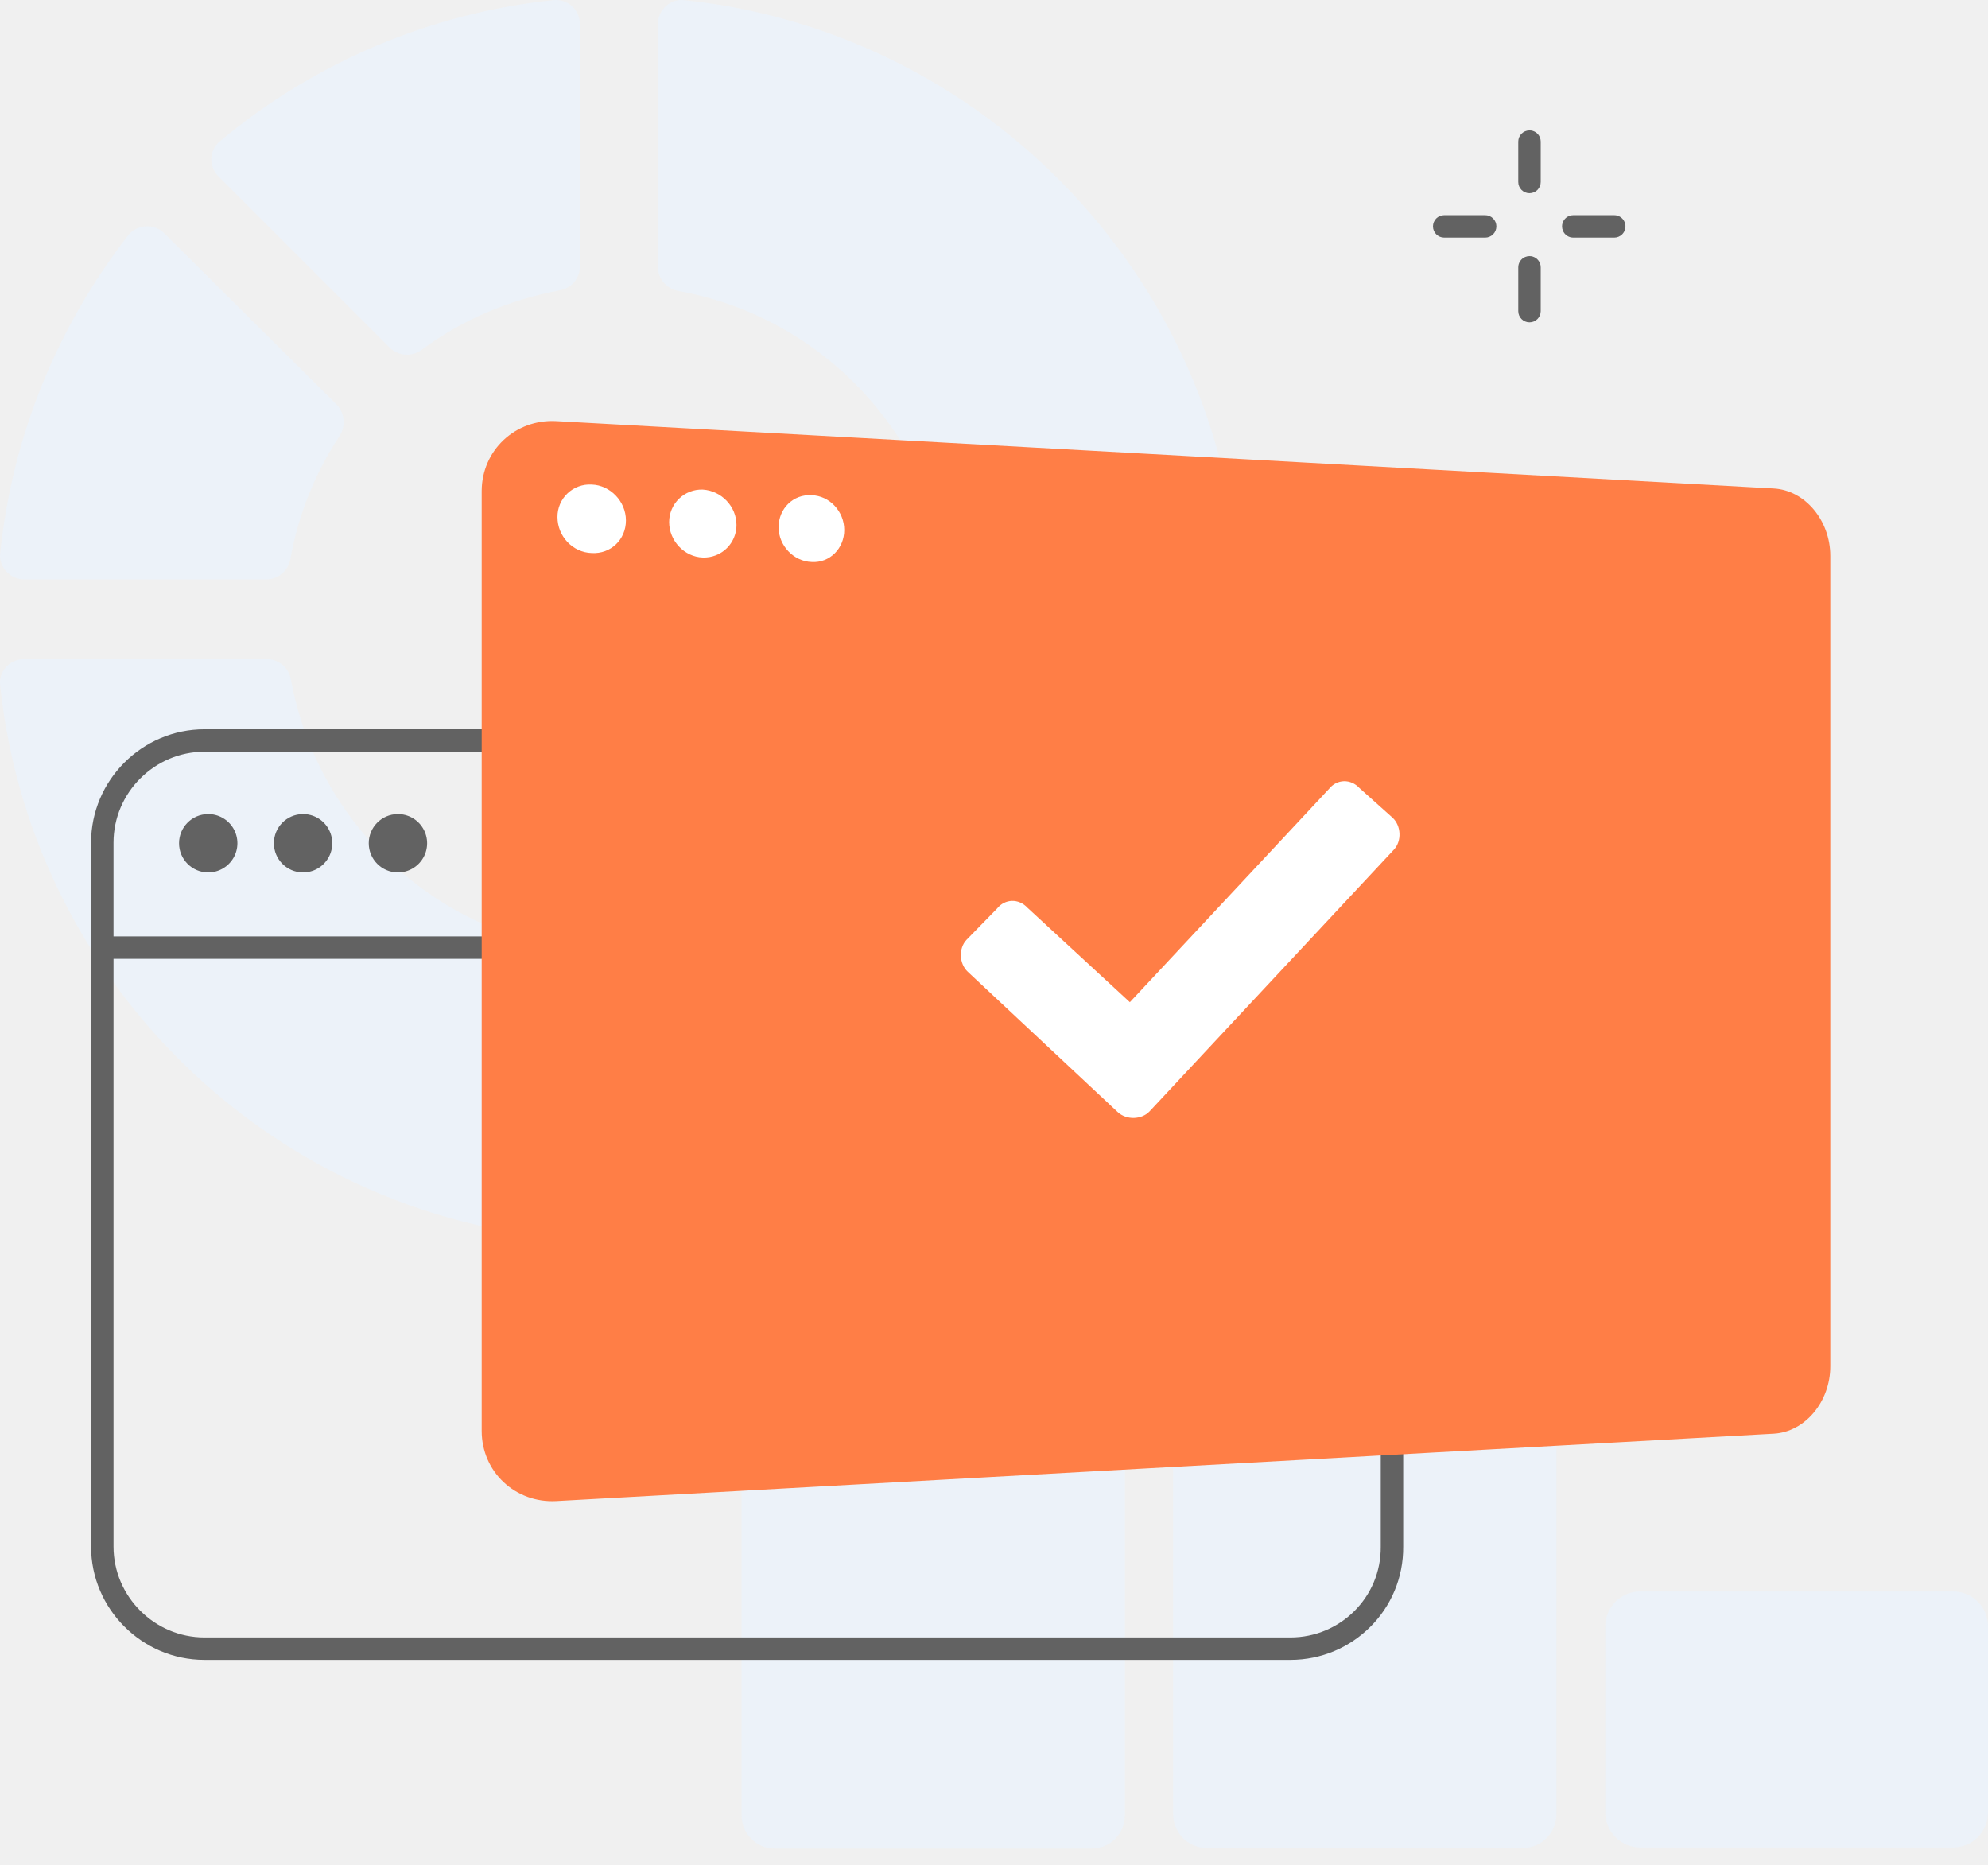
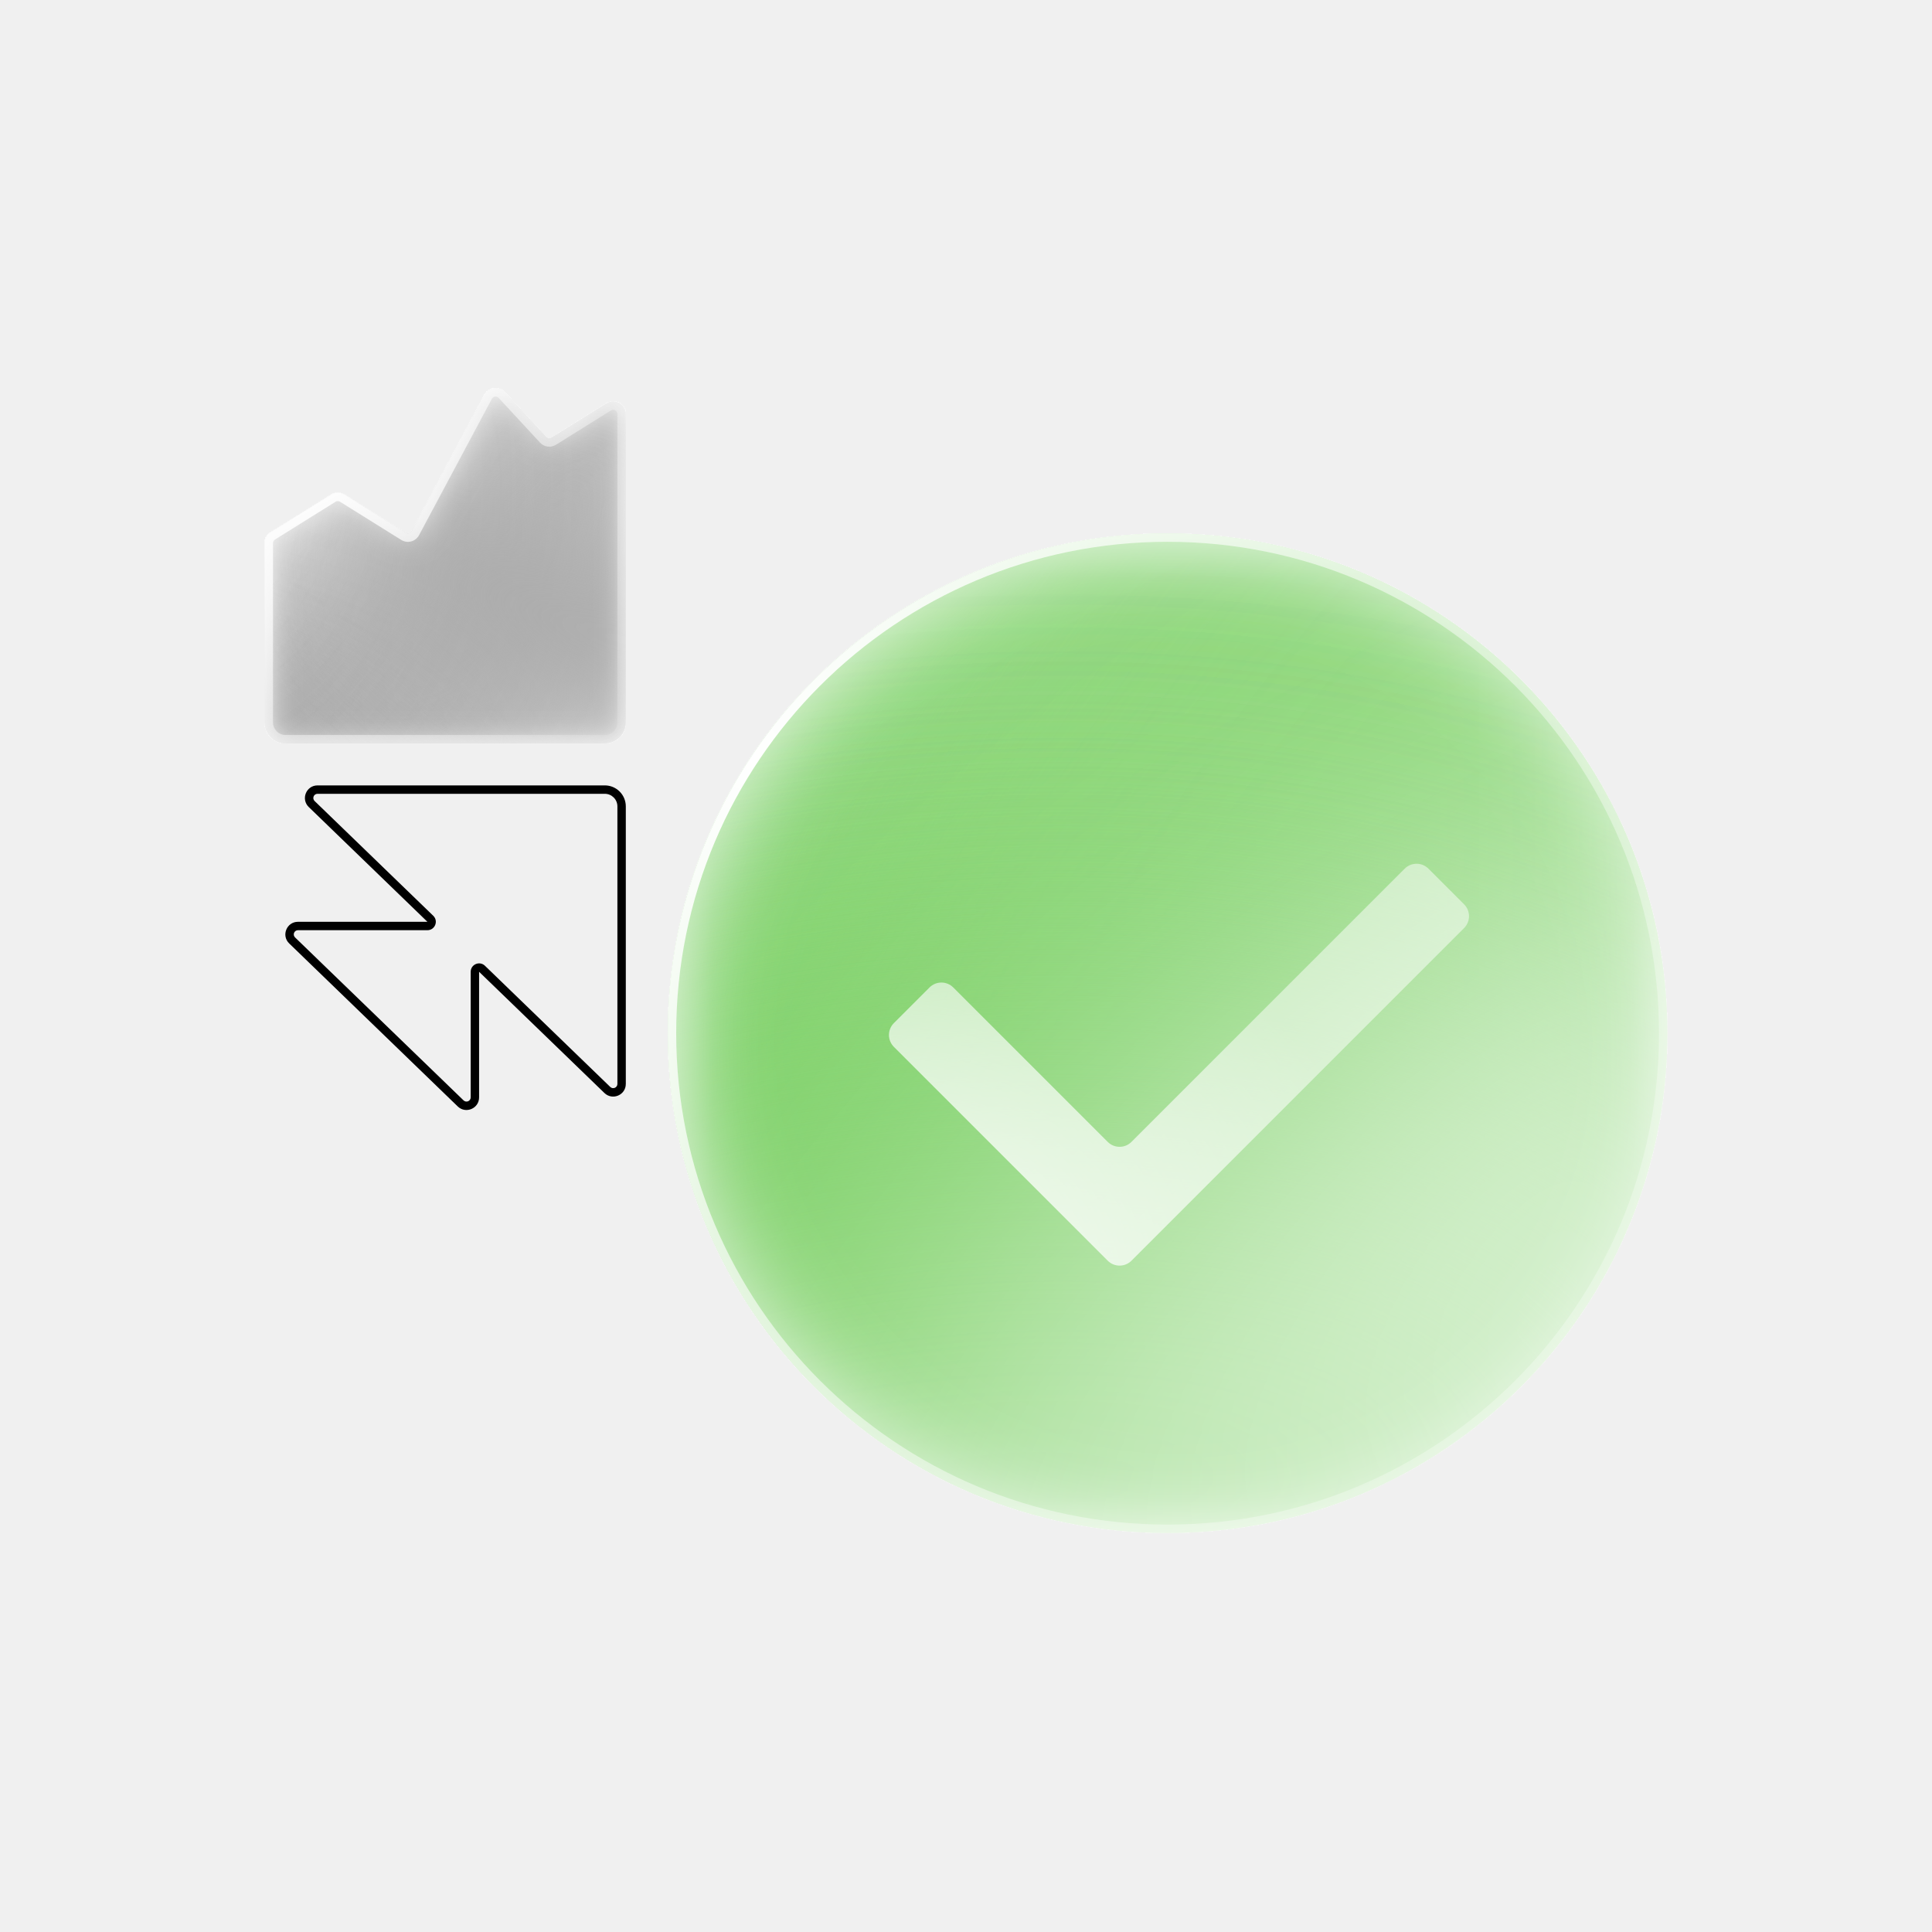
- <svg xmlns="http://www.w3.org/2000/svg" width="338" height="317" fill="none" viewBox="0 0 338 317">
-   <g clip-path="url(#a)">
-     <path fill="#ECF2F9" d="M111.858 4.13v41.222c0 2.004 1.432 3.72 3.435 4.105 27.195 4.864 47.613 29.1 46.56 57.916-1.048 29.483-25.094 53.433-54.483 54.577-28.815 1.051-52.955-19.369-57.919-46.467a4.188 4.188 0 0 0-4.104-3.436H4.132c-2.479 0-4.389 2.1-4.104 4.483 5.633 53.436 51.05 94.942 106.108 94.464 57.441-.475 104.29-47.421 104.768-104.862C211.38 51.077 169.777 5.659 116.341.024c-2.385-.285-4.483 1.627-4.483 4.107Z" />
-     <path fill="#ECF2F9" fill-rule="evenodd" d="m37.149 29.99 29.104 29.102a4.194 4.194 0 0 0 5.44.382c6.774-5.058 14.787-8.491 23.47-10.116 2.005-.38 3.436-2.004 3.436-4.102V4.13c0-2.48-2.1-4.39-4.58-4.104a105.741 105.741 0 0 0-56.583 23.95c-1.907 1.528-2.004 4.297-.287 6.01v.003ZM21.786 40.01C9.957 55.278 2.133 73.786.035 94.017c-.29 2.386 1.714 4.484 4.102 4.484H45.26c2.003 0 3.72-1.432 4.104-3.436a55.528 55.528 0 0 1 8.394-20.99 4.318 4.318 0 0 0-.475-5.249L27.989 39.722c-1.717-1.81-4.674-1.622-6.203.288ZM131.71 196.397h53.911c3.054 0 5.533 2.48 5.63 5.63v106.582a5.638 5.638 0 0 1-5.63 5.63H131.71a5.643 5.643 0 0 1-5.63-5.63V202.027a5.643 5.643 0 0 1 5.63-5.63Zm127.192 44.276h-53.718a5.74 5.74 0 0 0-5.727 5.724v62.023a5.743 5.743 0 0 0 5.724 5.725h53.721a5.739 5.739 0 0 0 5.724-5.725v-62.023a5.735 5.735 0 0 0-1.682-4.042 5.735 5.735 0 0 0-4.042-1.682Zm19.942 29.867h53.244a5.946 5.946 0 0 1 5.915 5.915v31.68a5.948 5.948 0 0 1-5.915 5.915h-53.244a5.94 5.94 0 0 1-5.915-5.915v-31.68a5.941 5.941 0 0 1 5.915-5.915Z" clip-rule="evenodd" />
-     <path fill="#626262" fill-rule="evenodd" d="M34.76 127.791c-8.489 0-15.459 6.97-15.459 15.458v119.655c0 8.488 6.97 15.458 15.457 15.458h184.635c8.498 0 15.446-6.88 15.362-15.439V143.252c0-8.491-6.97-15.461-15.457-15.461H34.758h.002Zm184.633 154.386H34.76c-10.599 0-19.276-8.677-19.276-19.273V143.252c0-10.599 8.68-19.276 19.276-19.276h184.538c10.594 0 19.274 8.677 19.274 19.273v119.645c.101 10.712-8.595 19.283-19.179 19.283Z" clip-rule="evenodd" />
-     <path fill="#626262" d="M35.334 148.31a4.962 4.962 0 1 0 0-9.923 4.962 4.962 0 0 0 0 9.923Zm16.125 0a4.962 4.962 0 1 0 0-9.923 4.962 4.962 0 0 0 0 9.923Zm16.128 0a4.962 4.962 0 1 0 0-9.923 4.962 4.962 0 0 0 0 9.923Z" />
-     <path fill="#626262" fill-rule="evenodd" d="M15.771 161.091a1.908 1.908 0 0 1 1.908-1.907h218.413c.506 0 .991.201 1.349.558a1.91 1.91 0 0 1 0 2.698 1.91 1.91 0 0 1-1.349.558H17.682a1.904 1.904 0 0 1-1.763-1.177 1.913 1.913 0 0 1-.148-.73Z" clip-rule="evenodd" />
-     <path fill="#FF7E46" d="M301.548 243.725 94.586 255.176c-6.965.381-12.69-4.962-12.69-11.929V83.517c0-6.965 5.725-12.308 12.69-11.926l206.962 11.45c5.343.286 9.638 5.438 9.638 11.45v137.783c0 6.011-4.295 11.166-9.638 11.451Z" />
-     <path fill="#fff" d="M195.461 188.918c-1.354 1.449-3.945 1.516-5.418.14l-25.502-23.86c-1.472-1.377-1.579-3.969-.224-5.42l5.2-5.324c1.345-1.688 3.699-1.748 5.181-.135l17.402 16.055 33.861-36.268c1.342-1.685 3.698-1.745 5.178-.135l5.63 5.041c1.473 1.376 1.579 3.969.225 5.42l-41.533 44.486Z" />
-     <path fill="#fff" fill-rule="evenodd" d="M106.421 88.479c0 3.245-2.578 5.724-5.821 5.533-3.244-.096-5.82-2.86-5.82-6.108a5.486 5.486 0 0 1 5.818-5.53c3.151.096 5.823 2.86 5.823 6.105Zm18.795.76a5.515 5.515 0 0 1-3.545 5.174 5.526 5.526 0 0 1-2.179.362c-3.148-.096-5.724-2.863-5.724-6.011a5.53 5.53 0 0 1 1.684-3.986 5.517 5.517 0 0 1 4.04-1.548c3.148.19 5.724 2.859 5.724 6.01Zm12.787 6.3c3.054.19 5.535-2.292 5.535-5.44 0-3.148-2.481-5.819-5.535-5.915-3.149-.193-5.628 2.289-5.628 5.44 0 3.147 2.576 5.818 5.628 5.914Z" clip-rule="evenodd" />
-     <path fill="#626262" fill-rule="evenodd" d="M260.045 22.166a1.903 1.903 0 0 1 1.762 1.177c.096.231.145.48.145.73v6.87a1.908 1.908 0 1 1-3.817 0v-6.868a1.908 1.908 0 0 1 1.91-1.907v-.002Zm-16.412 16.32c-.001-.25.049-.5.145-.731a1.897 1.897 0 0 1 1.033-1.034 1.91 1.91 0 0 1 .732-.144h6.965a1.904 1.904 0 0 1 1.907 1.907 1.906 1.906 0 0 1-1.907 1.907h-6.965a1.908 1.908 0 0 1-1.91-1.907v.002Zm21.946 0a1.91 1.91 0 0 1 1.178-1.765 1.89 1.89 0 0 1 .731-.144h6.966a1.906 1.906 0 0 1 1.348 3.255 1.906 1.906 0 0 1-1.348.559h-6.966a1.903 1.903 0 0 1-1.764-1.177 1.907 1.907 0 0 1-.145-.73v.002Zm-5.534 5.05a1.91 1.91 0 0 1 1.763 1.18c.096.232.145.48.144.73v7.444a1.908 1.908 0 1 1-3.817 0v-7.444a1.908 1.908 0 0 1 1.179-1.762c.232-.096.48-.148.731-.147Z" clip-rule="evenodd" />
+ <svg xmlns="http://www.w3.org/2000/svg" width="230" height="230" fill="none">
+   <g filter="url(#a)">
+     <mask id="b" style="mask-type:alpha" maskUnits="userSpaceOnUse" x="79" y="63" width="120" height="120">
+       <path d="M139 63.5c32.861 0 59.499 26.64 59.499 59.5 0 32.861-26.638 59.499-59.499 59.499-32.861 0-59.5-26.638-59.5-59.499 0-32.86 26.639-59.5 59.5-59.5z" fill="#000" />
+     </mask>
+     <g mask="url(#b)">
+       <mask id="c" style="mask-type:alpha" maskUnits="userSpaceOnUse" x="-114" y="-53" width="708" height="399">
+         <path fill="#fff" d="M-113.45-52.297h706.986v397.679H-113.45z" />
+       </mask>
+       <g mask="url(#c)">
+         <path fill="#fff" d="M-225.133-35.731h543.854v305.918h-543.854z" />
+         <g filter="url(#d)">
+           <path d="M-19.47 185.968c66.623 74.701 129.877 135.738 99.92 162.456-29.958 26.718-108.252-12.18-174.874-86.881-66.623-74.701-79.155-168.798-49.197-195.515 29.957-26.718 57.528 45.239 124.15 119.94z" fill="#7FD169" />
+         </g>
+         <g filter="url(#e)">
+           <path d="M-54.188 97.155C19.348 29.25 94.745-18.307 27.652-90.962c-67.093-72.655-181.095-76.504-254.631-8.598-73.536 67.907-42.206 217.641 24.887 290.296s74.368-25.674 147.904-93.58z" fill="#7FD169" />
+         </g>
+         <g filter="url(#f)">
+           <path d="M229.069 276.379c73.536-67.906 148.932-115.461 81.84-188.117-67.093-72.654-181.096-76.504-254.631-8.598-73.536 67.907-42.206 217.641 24.887 290.296s74.368-25.674 147.904-93.581z" fill="#7FD169" />
+         </g>
+         <g filter="url(#g)">
+           <path d="M-32.168-51.908C-102.945 18.87-158.092 87.685-199.78 45.998c-41.687-41.686-18.104-132.857 52.673-203.634 70.777-70.777 181.661-71.002 223.348-29.315 41.687 41.687-37.633 64.266-108.41 135.043z" fill="#7FD169" />
+         </g>
+         <g filter="url(#h)">
+           <path d="M110.768 71.434C181.545.657 236.692-68.158 278.378-26.472c41.687 41.687 18.105 132.857-52.672 203.635-70.777 70.777-181.662 71.002-223.349 29.315-41.687-41.687 37.634-64.266 108.411-135.044z" fill="#7FD169" />
+         </g>
+         <g filter="url(#i)">
+           <path d="M251.089 127.317c-70.778 70.777-125.924 139.592-167.611 97.906C41.79 183.536 65.373 92.366 136.15 21.588c70.777-70.777 181.661-71.001 223.348-29.315 41.687 41.687-37.633 64.266-108.41 135.044z" fill="#7FD169" />
+         </g>
+         <g filter="url(#j)">
+           <path d="M260.81 36.096c95.705 95.705 90.032 316.069 32.011 374.09-58.02 58.021-182.64 27.472-278.345-68.234C-81.23 246.247-79.341 94.116-21.32 36.096c58.02-58.021 186.425-95.706 282.13 0z" fill="url(#k)" />
+         </g>
+         <g filter="url(#l)">
+           <path d="M103.221 283.881c-70.777 70.777-125.923 139.592-167.61 97.905-41.687-41.686-18.105-132.856 52.672-203.634 70.778-70.777 181.662-71.002 223.349-29.315 41.687 41.687-37.633 64.266-108.411 135.044z" fill="#7FD169" />
+         </g>
+         <g filter="url(#m)">
+           <path d="M103.221 283.881c-70.777 70.777-125.923 139.592-167.61 97.905-41.687-41.686-18.105-132.856 52.672-203.634 70.778-70.777 181.662-71.002 223.349-29.315 41.687 41.687-37.633 64.266-108.411 135.044z" fill="#7FD169" />
+         </g>
+         <g filter="url(#n)">
+           <path d="M121.893 145.505c-95.705 95.705-90.032 316.07-32.011 374.091 58.02 58.02 182.64 27.471 278.345-68.234 95.705-95.705 93.817-247.836 35.797-305.857-58.021-58.02-186.426-95.705-282.131 0z" fill="url(#o)" />
+         </g>
+       </g>
+     </g>
  </g>
+   <path d="M197.499 123c0-32.308-26.191-58.5-58.499-58.5-32.308 0-58.5 26.192-58.5 58.5s26.192 58.499 58.5 58.499 58.499-26.191 58.499-58.499zm1 0c0 32.861-26.638 59.499-59.499 59.499-32.861 0-59.5-26.638-59.5-59.499 0-32.86 26.639-59.5 59.5-59.5 32.861 0 59.499 26.64 59.499 59.5z" fill="url(#p)" />
+   <g filter="url(#q)">
+     <mask id="r" style="mask-type:alpha" maskUnits="userSpaceOnUse" x="31" y="46" width="44" height="43">
+       <path d="M57.677 47.005a1.5 1.5 0 0 1 2.425-.313l4.923 5.324a.501.501 0 0 0 .632.085l6.55-4.087a1.5 1.5 0 0 1 2.294 1.272v36.715a2.5 2.5 0 0 1-2.5 2.5h-38c-1.38 0-2.5-1.12-2.501-2.5V64.656c0-.517.268-.998.707-1.272l7.214-4.502a1.501 1.501 0 0 1 1.589 0l7.289 4.549c.245.152.57.066.706-.189l8.672-16.237z" fill="#000" />
+     </mask>
+     <g mask="url(#r)">
+       <mask id="s" style="mask-type:alpha" maskUnits="userSpaceOnUse" x="-6" y="36" width="109" height="62">
+         <path fill="#fff" d="M-5.799 36.55h107.924v60.707H-5.799z" />
+       </mask>
+       <g mask="url(#s)">
+         <path fill="#fff" d="M-5.799 36.549h107.924v60.707H-5.799z" />
+         <g filter="url(#t)">
+           <path d="M35.897 78.151C53.454 82.284 69.1 84.748 67.443 91.79c-1.657 7.04-17.233 9.399-34.79 5.266-17.557-4.132-29.138-16.721-27.48-23.762 1.657-7.041 13.167.726 30.724 4.858z" fill="#AAA" />
+         </g>
+         <g filter="url(#u)">
+           <path d="M41.24 62.236C58.155 42.9 71.065 24.303 82.658 34.442c11.592 10.139 7.28 34.034-9.634 53.372C56.11 107.15 27.45 108.872 15.856 98.733c-11.592-10.14 8.472-17.16 25.385-36.497z" fill="#AAA" />
+         </g>
+         <g filter="url(#v)">
+           <path d="M34.464 83.744c21.8 13.59 42.228 23.35 34.08 36.419-8.147 13.069-32.425 12.646-54.226-.945-21.8-13.591-28.099-41.605-19.951-54.674 8.147-13.07 18.296 5.609 40.097 19.2z" fill="#AAA" />
+         </g>
+         <g filter="url(#w)">
+           <path d="M14.882 88.378c17.557 4.133 33.204 6.597 31.547 13.638-1.658 7.041-17.234 9.399-34.79 5.266C-5.919 103.15-17.5 90.562-15.843 83.52c1.657-7.04 13.168.726 30.724 4.858z" fill="#AAA" />
+         </g>
+         <g filter="url(#x)">
+           <path d="M125.63 64.542c18.992 18.992 17.866 62.722 6.353 74.236-11.514 11.514-36.244 5.451-55.236-13.541-18.992-18.992-18.617-49.181-7.104-60.695 11.514-11.514 36.995-18.992 55.987 0z" fill="url(#y)" />
+         </g>
+         <g filter="url(#z)">
+           <path d="M-7.263 98.949c13.43 23.26 55.961 33.491 70.062 25.349 14.102-8.141 14.647-33.597 1.217-56.858C50.586 44.18 21.33 36.728 7.228 44.87c-14.102 8.141-27.92 30.818-14.49 54.079z" fill="url(#A)" />
+         </g>
+         <g filter="url(#B)">
+           <path d="M74.568 66.712c17.557 4.132 33.203 6.597 31.546 13.638-1.657 7.04-17.233 9.398-34.79 5.266-17.557-4.133-29.138-16.721-27.48-23.762 1.657-7.041 13.167.725 30.724 4.858z" fill="#AAA" />
+         </g>
+       </g>
+     </g>
+   </g>
+   <path d="M73.5 49.285a.5.5 0 0 0-.765-.425l-6.549 4.088a1.5 1.5 0 0 1-1.895-.254l-4.925-5.323a.5.5 0 0 0-.807.104l-8.673 16.237a1.5 1.5 0 0 1-2.117.566l-7.29-4.548a.502.502 0 0 0-.53 0l-7.214 4.502a.5.5 0 0 0-.235.423V86a1.5 1.5 0 0 0 1.5 1.5h38a1.5 1.5 0 0 0 1.5-1.5V49.285zM74.5 86a2.5 2.5 0 0 1-2.5 2.5H34a2.5 2.5 0 0 1-2.5-2.5V64.655a1.5 1.5 0 0 1 .706-1.272l7.214-4.502a1.501 1.501 0 0 1 1.589 0l7.289 4.549a.5.5 0 0 0 .706-.189l8.672-16.237a1.5 1.5 0 0 1 2.425-.313l4.923 5.324a.5.5 0 0 0 .632.085l6.55-4.087a1.5 1.5 0 0 1 2.294 1.272V86z" fill="url(#C)" />
+   <path d="M73.5 96a1.5 1.5 0 0 0-1.5-1.5H37.801a.5.5 0 0 0-.348.86l14.124 13.66c.647.625.204 1.718-.695 1.718h-15.41a.5.5 0 0 0-.347.86l20.064 19.403a.5.5 0 0 0 .846-.359v-14.953c0-.882 1.061-1.332 1.696-.718l14.922 14.431a.5.5 0 0 0 .847-.359V96zm1 33.043c0 1.324-1.59 1.999-2.543 1.078l-14.922-14.432v14.953c0 1.324-1.59 1.998-2.542 1.078L34.43 112.316c-.97-.937-.306-2.578 1.043-2.578h15.409l-14.123-13.66c-.97-.937-.306-2.578 1.042-2.578h34.2a2.5 2.5 0 0 1 2.5 2.5v33.043z" fill="#000" />
+   <path d="M167.225 103.414a2.002 2.002 0 0 1 2.83 0l4.242 4.242a2 2 0 0 1 0 2.828l-39.598 39.599a2 2 0 0 1-2.829-.001l-25.456-25.456a2 2 0 0 1 0-2.828l4.242-4.243a2 2 0 0 1 2.829 0l18.385 18.385a2 2 0 0 0 2.828 0l32.527-32.526z" fill="url(#D)" />
  <defs>
-     <clipPath id="a">
-       <path fill="#fff" d="M0 0h338v316.271H0z" />
-     </clipPath>
+     <filter id="u" x="-7.049" y="12.114" width="115.679" height="112.195" filterUnits="userSpaceOnUse" color-interpolation-filters="sRGB">
+       <feFlood flood-opacity="0" result="BackgroundImageFix" />
+       <feBlend in="SourceGraphic" in2="BackgroundImageFix" result="shape" />
+       <feGaussianBlur stdDeviation="9.733" result="effect1_foregroundBlur_35_11" />
+     </filter>
+     <filter id="a" x="79.5" y="63.5" width="120.134" height="120.134" filterUnits="userSpaceOnUse" color-interpolation-filters="sRGB">
+       <feFlood flood-opacity="0" result="BackgroundImageFix" />
+       <feBlend in="SourceGraphic" in2="BackgroundImageFix" result="shape" />
+       <feColorMatrix in="SourceAlpha" values="0 0 0 0 0 0 0 0 0 0 0 0 0 0 0 0 0 0 127 0" result="hardAlpha" />
+       <feOffset dx="1.135" dy="1.135" />
+       <feGaussianBlur stdDeviation="5.673" />
+       <feComposite in2="hardAlpha" operator="arithmetic" k2="-1" k3="1" />
+       <feColorMatrix values="0 0 0 0 1 0 0 0 0 1 0 0 0 0 1 0 0 0 0.8 0" />
+       <feBlend in2="shape" result="effect1_innerShadow_35_11" />
+     </filter>
+     <filter id="e" x="-351.239" y="-229.999" width="486.841" height="528.238" filterUnits="userSpaceOnUse" color-interpolation-filters="sRGB">
+       <feFlood flood-opacity="0" result="BackgroundImageFix" />
+       <feBlend in="SourceGraphic" in2="BackgroundImageFix" result="shape" />
+       <feGaussianBlur stdDeviation="40.962" result="effect1_foregroundBlur_35_11" />
+     </filter>
+     <filter id="f" x="-67.982" y="-50.774" width="486.841" height="528.238" filterUnits="userSpaceOnUse" color-interpolation-filters="sRGB">
+       <feFlood flood-opacity="0" result="BackgroundImageFix" />
+       <feBlend in="SourceGraphic" in2="BackgroundImageFix" result="shape" />
+       <feGaussianBlur stdDeviation="40.962" result="effect1_foregroundBlur_35_11" />
+     </filter>
+     <filter id="g" x="-302.303" y="-297.127" width="472.015" height="437.698" filterUnits="userSpaceOnUse" color-interpolation-filters="sRGB">
+       <feFlood flood-opacity="0" result="BackgroundImageFix" />
+       <feBlend in="SourceGraphic" in2="BackgroundImageFix" result="shape" />
+       <feGaussianBlur stdDeviation="40.962" result="effect1_foregroundBlur_35_11" />
+     </filter>
+     <filter id="h" x="-91.112" y="-121.044" width="472.015" height="437.698" filterUnits="userSpaceOnUse" color-interpolation-filters="sRGB">
+       <feFlood flood-opacity="0" result="BackgroundImageFix" />
+       <feBlend in="SourceGraphic" in2="BackgroundImageFix" result="shape" />
+       <feGaussianBlur stdDeviation="40.962" result="effect1_foregroundBlur_35_11" />
+     </filter>
+     <filter id="i" x="-19.046" y="-117.903" width="472.015" height="437.698" filterUnits="userSpaceOnUse" color-interpolation-filters="sRGB">
+       <feFlood flood-opacity="0" result="BackgroundImageFix" />
+       <feBlend in="SourceGraphic" in2="BackgroundImageFix" result="shape" />
+       <feGaussianBlur stdDeviation="40.962" result="effect1_foregroundBlur_35_11" />
+     </filter>
+     <filter id="j" x="-161.777" y="-122.393" width="596.667" height="661.967" filterUnits="userSpaceOnUse" color-interpolation-filters="sRGB">
+       <feFlood flood-opacity="0" result="BackgroundImageFix" />
+       <feBlend in="SourceGraphic" in2="BackgroundImageFix" result="shape" />
+       <feGaussianBlur stdDeviation="50" result="effect1_foregroundBlur_35_11" />
+     </filter>
+     <filter id="l" x="-166.913" y="38.661" width="472.015" height="437.698" filterUnits="userSpaceOnUse" color-interpolation-filters="sRGB">
+       <feFlood flood-opacity="0" result="BackgroundImageFix" />
+       <feBlend in="SourceGraphic" in2="BackgroundImageFix" result="shape" />
+       <feGaussianBlur stdDeviation="40.962" result="effect1_foregroundBlur_35_11" />
+     </filter>
+     <filter id="m" x="-134.64" y="70.934" width="407.469" height="373.152" filterUnits="userSpaceOnUse" color-interpolation-filters="sRGB">
+       <feFlood flood-opacity="0" result="BackgroundImageFix" />
+       <feBlend in="SourceGraphic" in2="BackgroundImageFix" result="shape" />
+       <feGaussianBlur stdDeviation="24.826" result="effect1_foregroundBlur_35_11" />
+     </filter>
+     <filter id="n" x="-52.187" y="-12.984" width="596.667" height="661.967" filterUnits="userSpaceOnUse" color-interpolation-filters="sRGB">
+       <feFlood flood-opacity="0" result="BackgroundImageFix" />
+       <feBlend in="SourceGraphic" in2="BackgroundImageFix" result="shape" />
+       <feGaussianBlur stdDeviation="50" result="effect1_foregroundBlur_35_11" />
+     </filter>
+     <filter id="q" x="31.5" y="46.211" width="43.386" height="42.674" filterUnits="userSpaceOnUse" color-interpolation-filters="sRGB">
+       <feFlood flood-opacity="0" result="BackgroundImageFix" />
+       <feBlend in="SourceGraphic" in2="BackgroundImageFix" result="shape" />
+       <feColorMatrix in="SourceAlpha" values="0 0 0 0 0 0 0 0 0 0 0 0 0 0 0 0 0 0 127 0" result="hardAlpha" />
+       <feOffset dx=".385" dy=".385" />
+       <feGaussianBlur stdDeviation="1.923" />
+       <feComposite in2="hardAlpha" operator="arithmetic" k2="-1" k3="1" />
+       <feColorMatrix values="0 0 0 0 1 0 0 0 0 1 0 0 0 0 1 0 0 0 0.8 0" />
+       <feBlend in2="shape" result="effect1_innerShadow_35_11" />
+     </filter>
+     <filter id="t" x="-21.752" y="43.687" width="116.084" height="82.171" filterUnits="userSpaceOnUse" color-interpolation-filters="sRGB">
+       <feFlood flood-opacity="0" result="BackgroundImageFix" />
+       <feBlend in="SourceGraphic" in2="BackgroundImageFix" result="shape" />
+       <feGaussianBlur stdDeviation="13.383" result="effect1_foregroundBlur_35_11" />
+     </filter>
+     <filter id="d" x="-295.528" y="-76.203" width="520.163" height="569.598" filterUnits="userSpaceOnUse" color-interpolation-filters="sRGB">
+       <feFlood flood-opacity="0" result="BackgroundImageFix" />
+       <feBlend in="SourceGraphic" in2="BackgroundImageFix" result="shape" />
+       <feGaussianBlur stdDeviation="68.27" result="effect1_foregroundBlur_35_11" />
+     </filter>
+     <filter id="v" x="-18.79" y="50.377" width="98.897" height="89.051" filterUnits="userSpaceOnUse" color-interpolation-filters="sRGB">
+       <feFlood flood-opacity="0" result="BackgroundImageFix" />
+       <feBlend in="SourceGraphic" in2="BackgroundImageFix" result="shape" />
+       <feGaussianBlur stdDeviation="4.867" result="effect1_foregroundBlur_35_11" />
+     </filter>
+     <filter id="w" x="-42.767" y="53.914" width="116.084" height="82.171" filterUnits="userSpaceOnUse" color-interpolation-filters="sRGB">
+       <feFlood flood-opacity="0" result="BackgroundImageFix" />
+       <feBlend in="SourceGraphic" in2="BackgroundImageFix" result="shape" />
+       <feGaussianBlur stdDeviation="13.383" result="effect1_foregroundBlur_35_11" />
+     </filter>
+     <filter id="x" x="-38.385" y="-47.065" width="278.716" height="291.674" filterUnits="userSpaceOnUse" color-interpolation-filters="sRGB">
+       <feFlood flood-opacity="0" result="BackgroundImageFix" />
+       <feBlend in="SourceGraphic" in2="BackgroundImageFix" result="shape" />
+       <feGaussianBlur stdDeviation="50" result="effect1_foregroundBlur_35_11" />
+     </filter>
+     <filter id="z" x="-112.729" y="-58.315" width="286.472" height="285.38" filterUnits="userSpaceOnUse" color-interpolation-filters="sRGB">
+       <feFlood flood-opacity="0" result="BackgroundImageFix" />
+       <feBlend in="SourceGraphic" in2="BackgroundImageFix" result="shape" />
+       <feGaussianBlur stdDeviation="50" result="effect1_foregroundBlur_35_11" />
+     </filter>
+     <filter id="B" x="27.625" y="42.954" width="94.67" height="60.758" filterUnits="userSpaceOnUse" color-interpolation-filters="sRGB">
+       <feFlood flood-opacity="0" result="BackgroundImageFix" />
+       <feBlend in="SourceGraphic" in2="BackgroundImageFix" result="shape" />
+       <feGaussianBlur stdDeviation="8.03" result="effect1_foregroundBlur_35_11" />
+     </filter>
+     <linearGradient id="k" x1="-47.168" y1="21.95" x2="68.195" y2="238.255" gradientUnits="userSpaceOnUse">
+       <stop stop-color="#fff" stop-opacity=".3" />
+       <stop offset="1" stop-color="#fff" stop-opacity="0" />
+     </linearGradient>
+     <linearGradient id="o" x1="455.711" y1="197.192" x2="111.594" y2="541.308" gradientUnits="userSpaceOnUse">
+       <stop stop-color="#fff" />
+       <stop offset="1" stop-color="#fff" stop-opacity="0" />
+     </linearGradient>
+     <linearGradient id="y" x1="64.514" y1="61.735" x2="87.407" y2="104.659" gradientUnits="userSpaceOnUse">
+       <stop stop-color="#fff" />
+       <stop offset="1" stop-color="#fff" stop-opacity="0" />
+     </linearGradient>
+     <linearGradient id="A" x1="5.844" y1="39.189" x2="41.38" y2="72.411" gradientUnits="userSpaceOnUse">
+       <stop stop-color="#AAA" />
+       <stop offset="1" stop-color="#AAA" stop-opacity="0" />
+     </linearGradient>
+     <radialGradient id="p" cx="0" cy="0" r="1" gradientTransform="matrix(149.427 64.2325 -64.2337 149.415 88.632 90.31)" gradientUnits="userSpaceOnUse">
+       <stop stop-color="#fff" />
+       <stop offset="1" stop-color="#fff" stop-opacity="0" />
+     </radialGradient>
+     <radialGradient id="C" cx="0" cy="0" r="1" gradientTransform="matrix(53.1863 22.8625 -22.863 53.1819 35.072 55.364)" gradientUnits="userSpaceOnUse">
+       <stop stop-color="#fff" />
+       <stop offset="1" stop-color="#fff" stop-opacity="0" />
+     </radialGradient>
+     <radialGradient id="D" cx="0" cy="0" r="1" gradientTransform="matrix(69.5803 -22.5892 22.2996 49.087 94.55 158.232)" gradientUnits="userSpaceOnUse">
+       <stop stop-color="#fff" />
+       <stop offset="1" stop-color="#fff" stop-opacity=".5" />
+     </radialGradient>
  </defs>
</svg>
